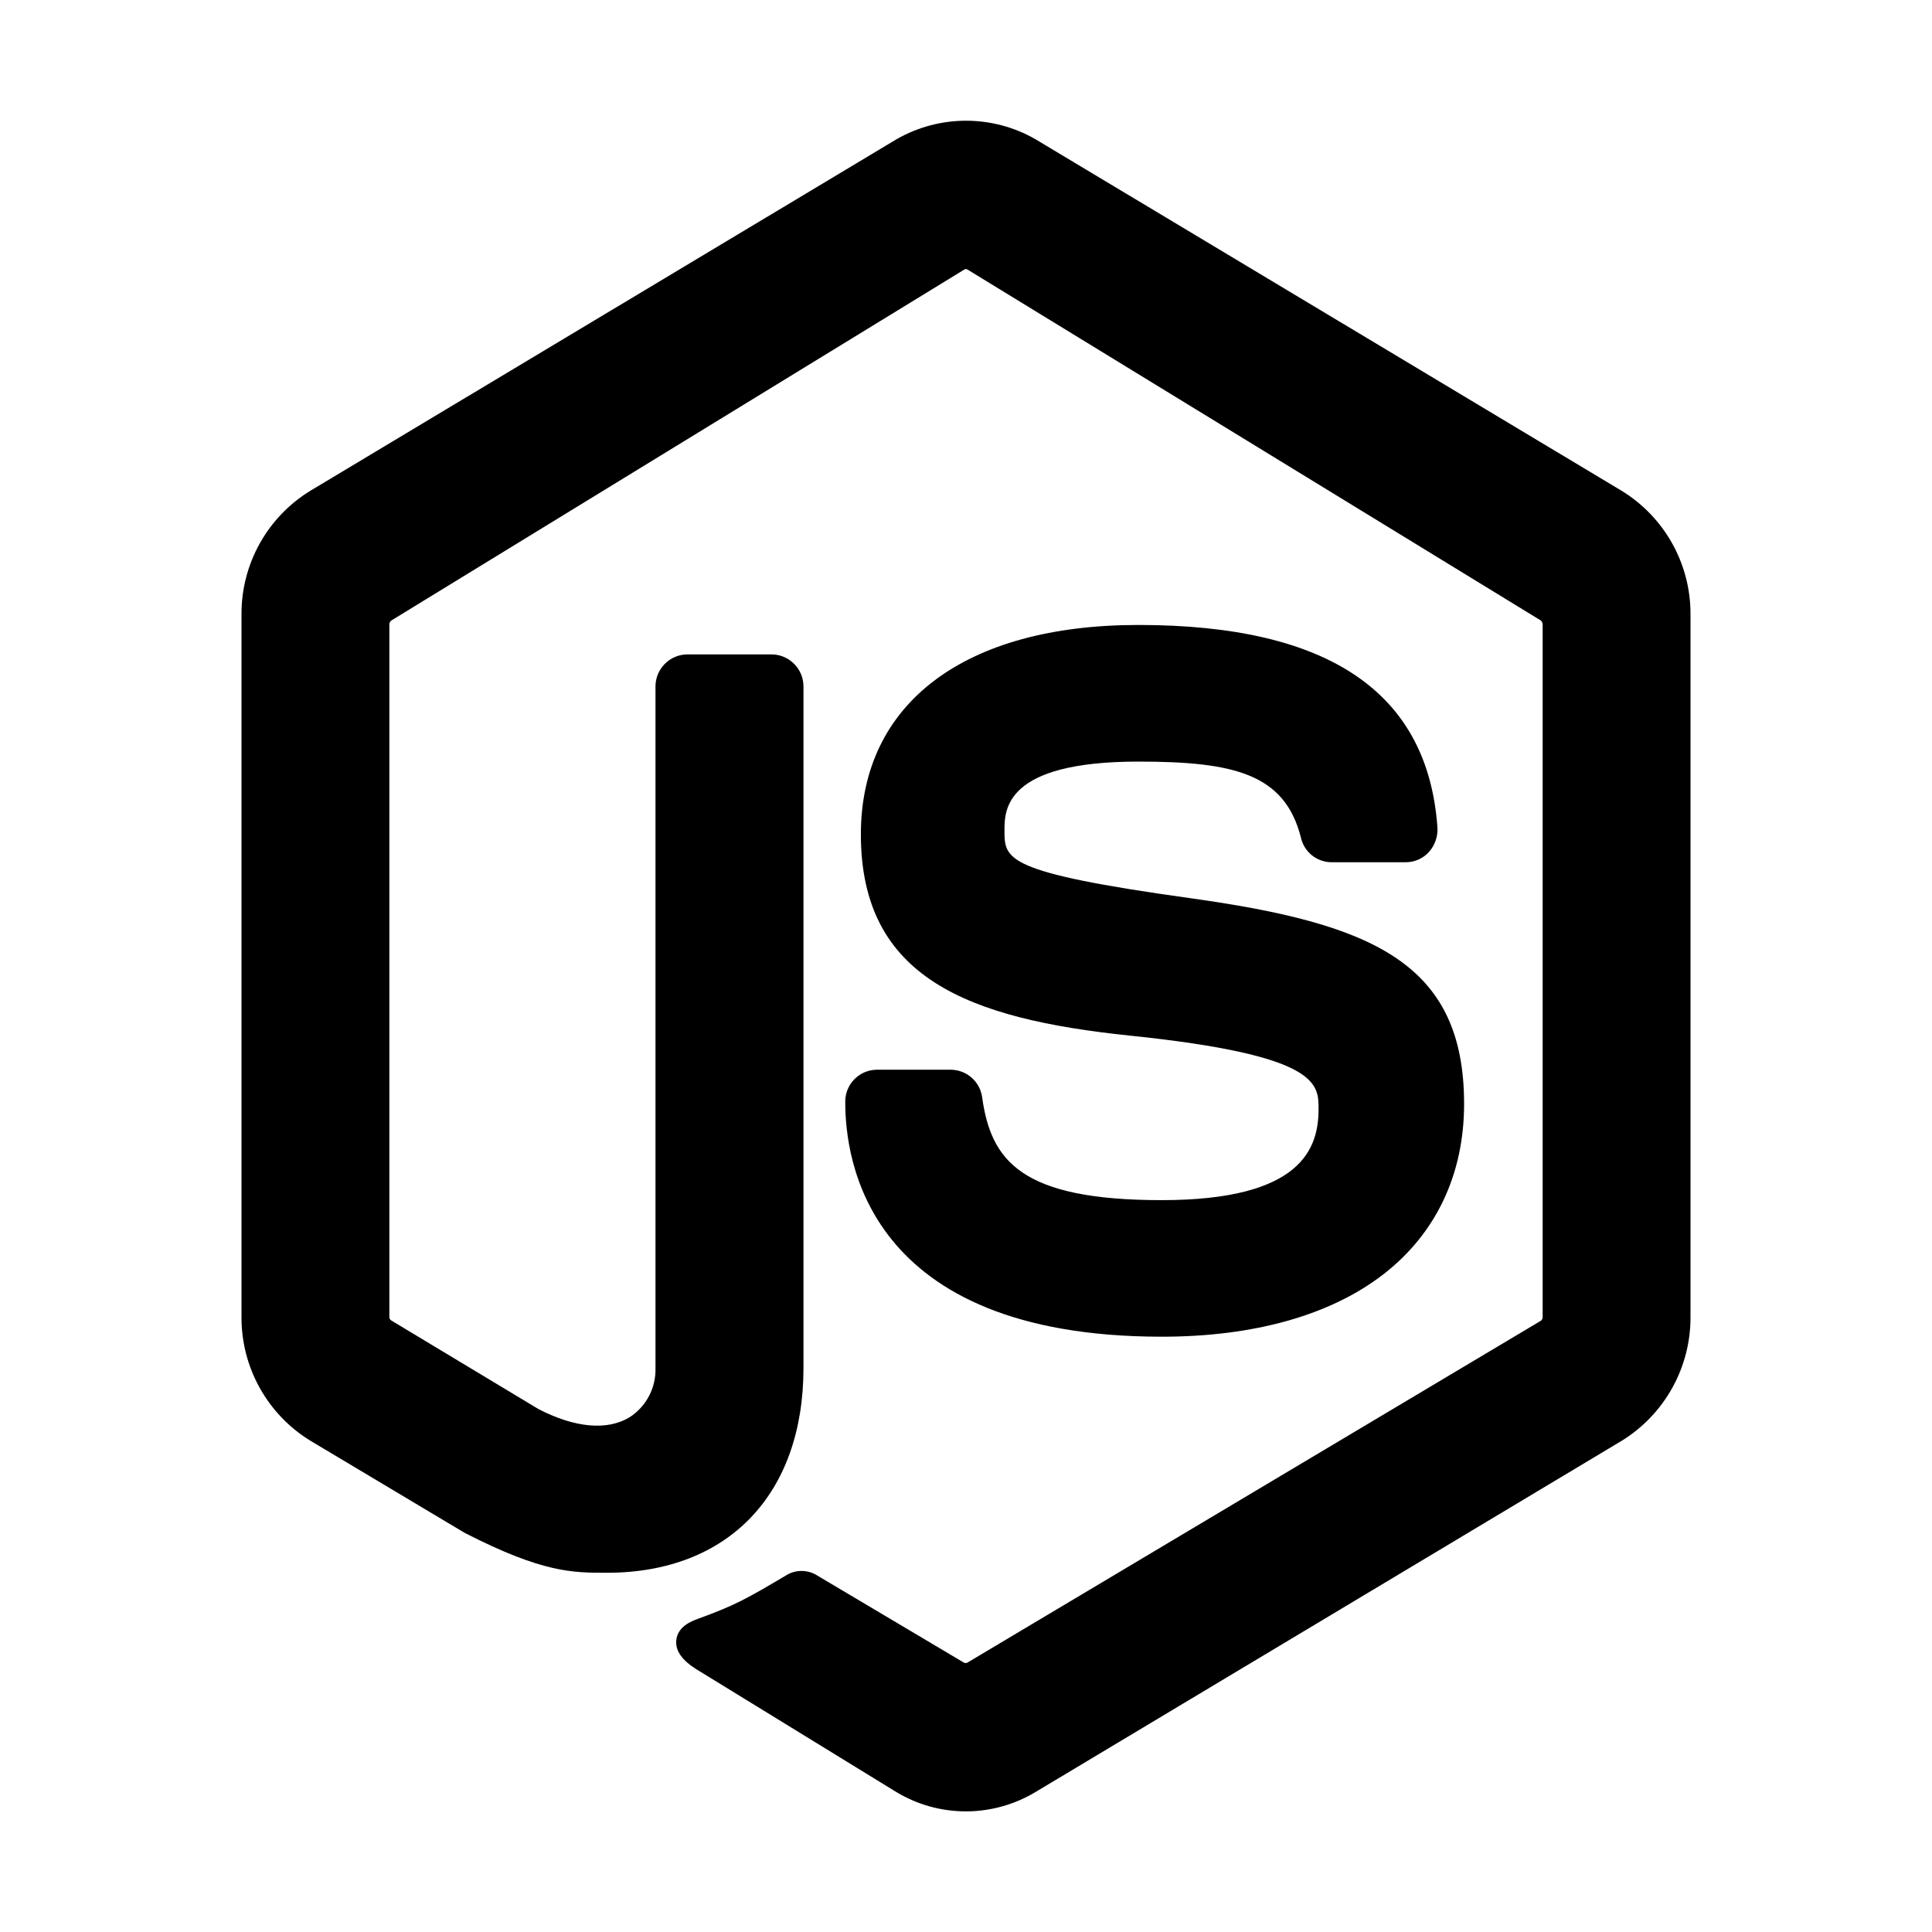
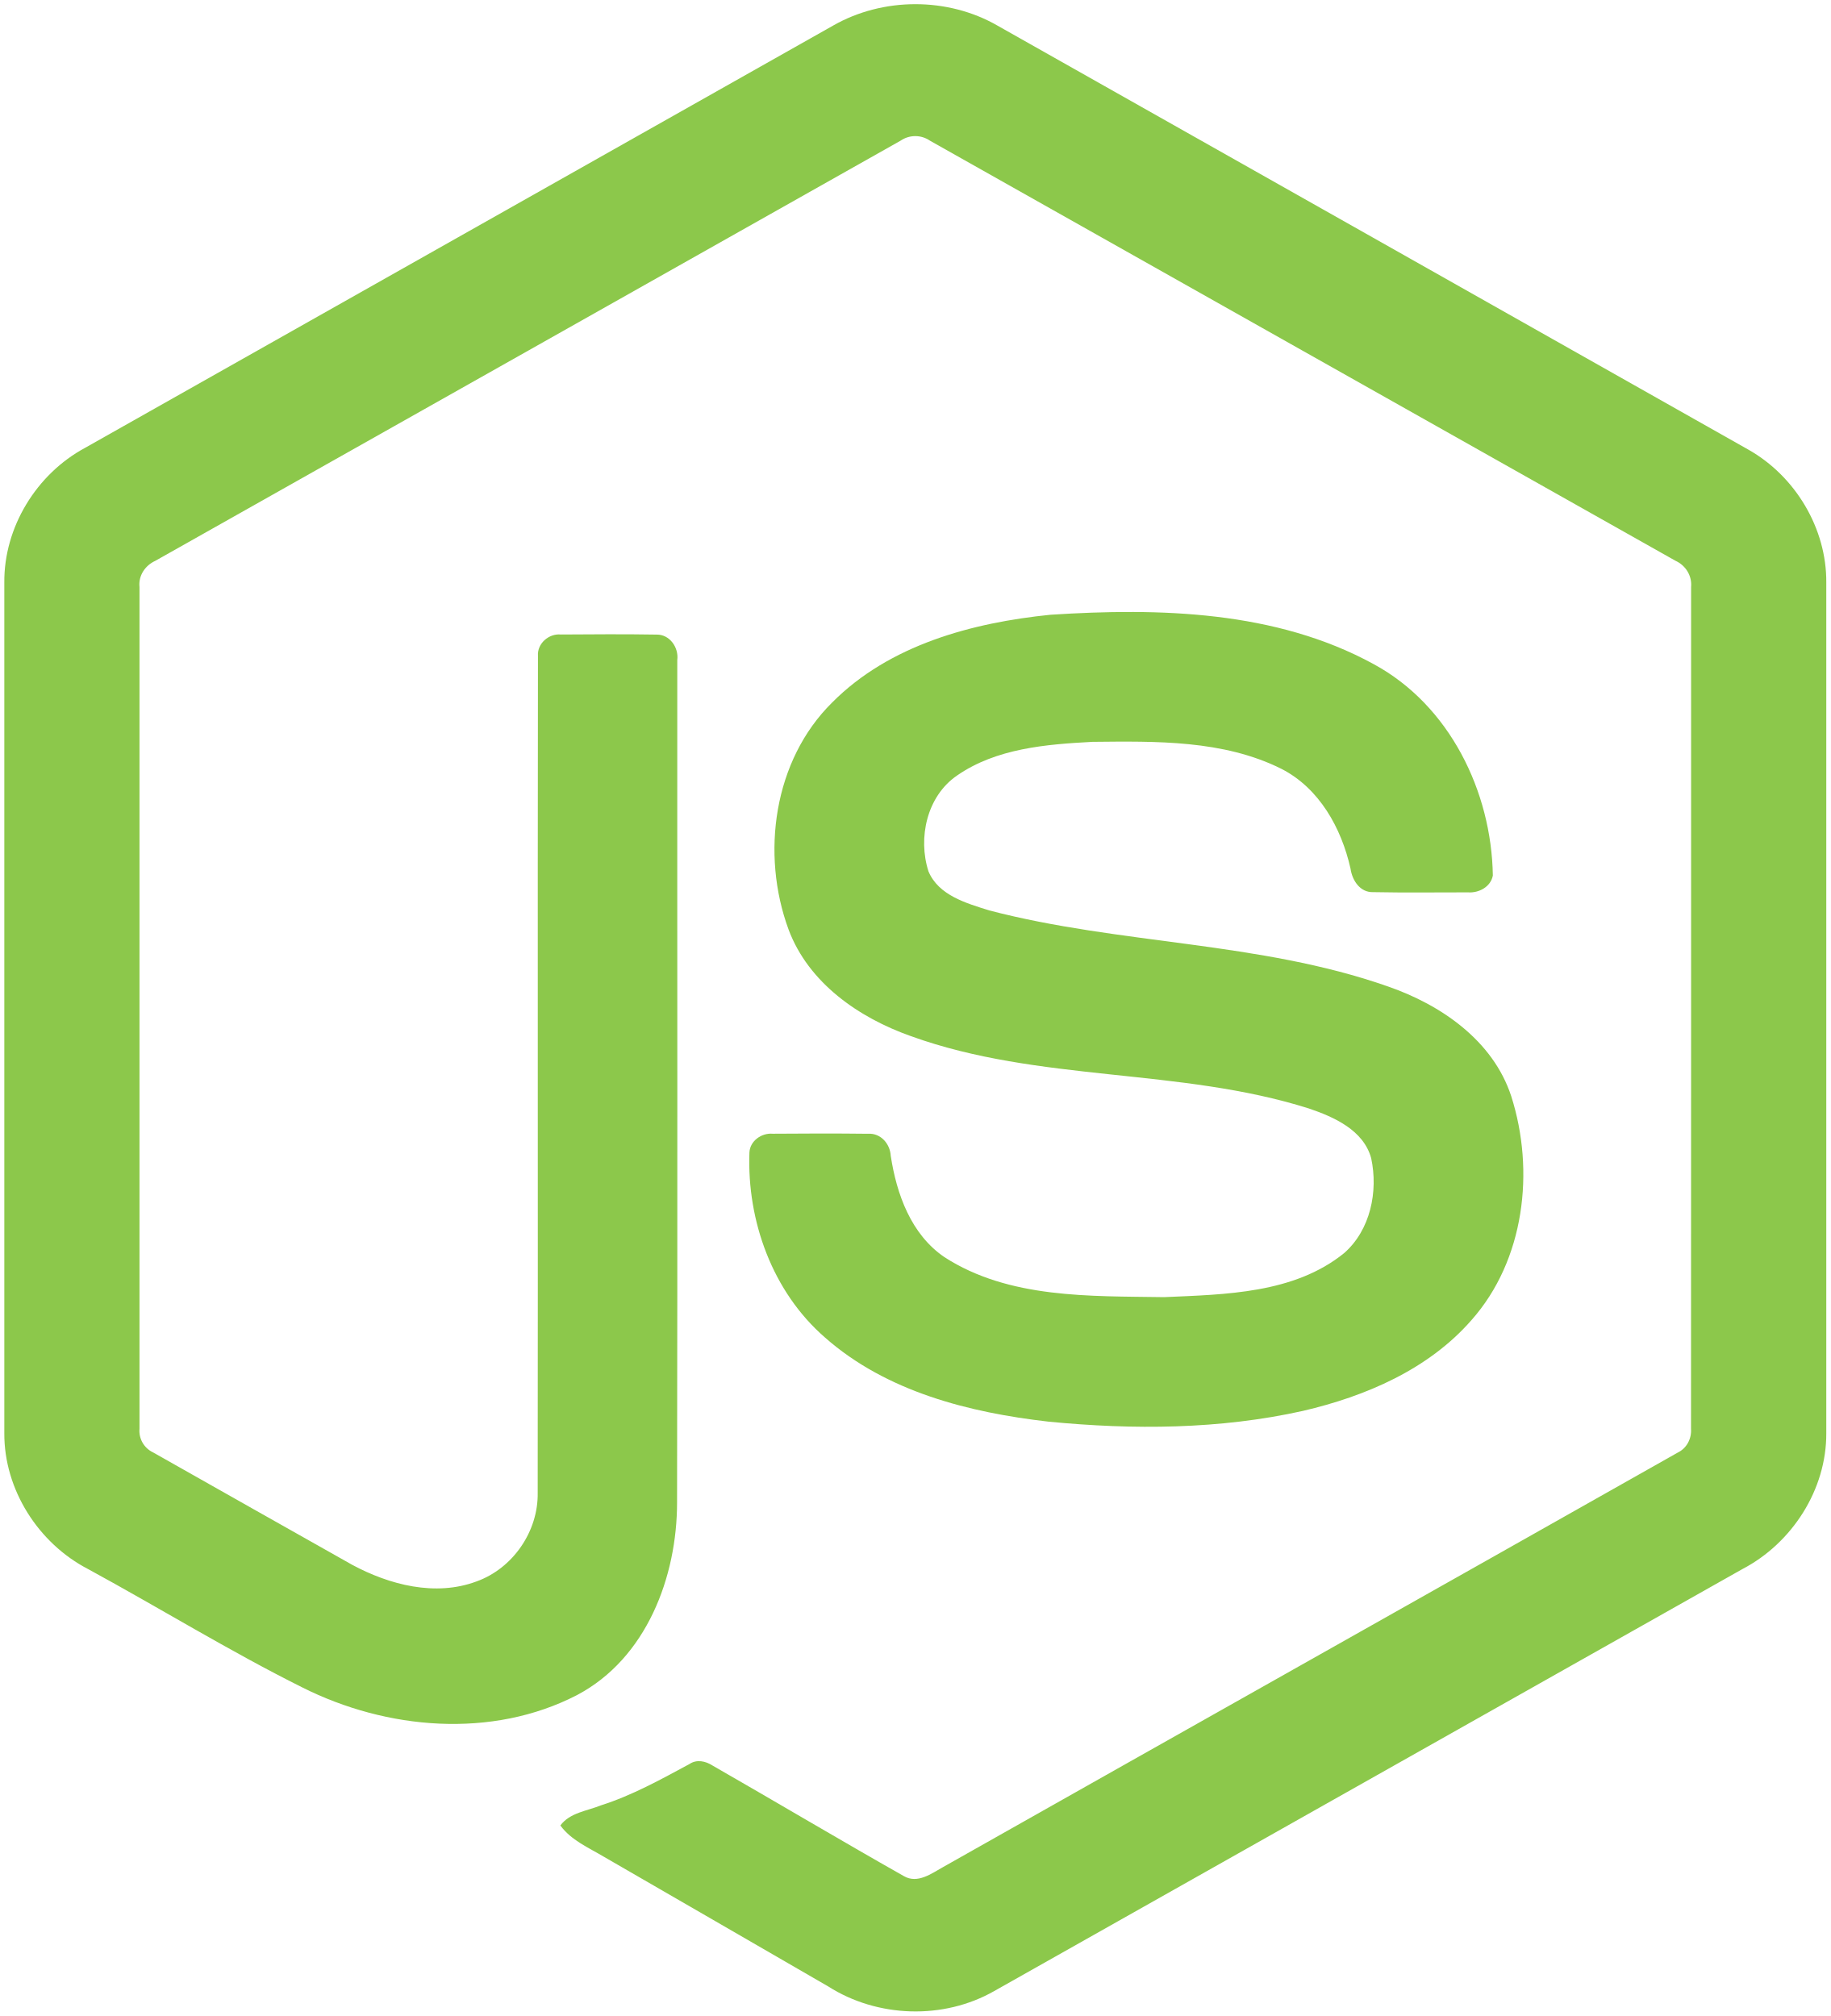
- <svg xmlns="http://www.w3.org/2000/svg" width="512" height="512" viewBox="0 0 512 512">
-   <path d="M429.76,130.07,274.33,36.85a37,37,0,0,0-36.65,0L82.24,130.06A38.2,38.2,0,0,0,64,162.83V349a38.26,38.26,0,0,0,18.24,32.8L123,406.14l.23.13c20.58,10.53,28.46,10.53,37.59,10.53,32.14,0,52.11-20.8,52.11-54.29V182a8.51,8.51,0,0,0-8.42-8.58H182.13a8.51,8.51,0,0,0-8.42,8.58V362.51a15,15,0,0,1-6.85,13.07c-5.9,3.6-14.47,2.84-24.14-2.15l-39.06-23.51a1.1,1.1,0,0,1-.48-.92V165.46a1.32,1.32,0,0,1,.59-1.06l151.84-93a.82.82,0,0,1,.73,0l151.93,93a1.34,1.34,0,0,1,.55,1.1V349a1.28,1.28,0,0,1-.45,1L256.31,440.65a1.22,1.22,0,0,1-.8,0l-38.83-23.06a7.8,7.8,0,0,0-7.83-.41l-.34.2c-10.72,6.35-13.6,8-23.54,11.62-1.62.59-5.43,2-5.76,5.77s3.29,6.45,6.51,8.32l51.9,31.87a35.67,35.67,0,0,0,18.3,5.07l.58,0h0a35.87,35.87,0,0,0,17.83-5.07l155.43-93.13A38.37,38.37,0,0,0,448,349V162.83A38.21,38.21,0,0,0,429.76,130.07Z" />
-   <path d="M307.88,318.05c-37.29,0-45.24-10.42-47.6-27.24a8.43,8.43,0,0,0-8.22-7.32h-19.8a8.44,8.44,0,0,0-8.26,8.58c0,14.58,5.12,62.17,83.92,62.17h0c24.38,0,44.66-5.7,58.63-16.49S388,311.26,388,292.55c0-37.55-24.5-47.83-72.75-54.55-49.05-6.82-49.05-10.29-49.05-17.89,0-5.47,0-18.28,35.46-18.28,25.23,0,38.74,3.19,43.06,20a8.35,8.35,0,0,0,8.06,6.67h19.87a8.24,8.24,0,0,0,6.16-2.86,8.91,8.91,0,0,0,2.12-6.44c-2.57-35.55-28.56-53.58-79.24-53.58-46.06,0-73.55,20.75-73.55,55.5,0,38.1,28.49,48.87,71.29,53.33,50,5.17,50,12.71,50,19.37C349.46,304.2,345.15,318.05,307.88,318.05Z" />
+ <svg xmlns="http://www.w3.org/2000/svg" width="2270" height="2500" viewBox="0 0 256 282" preserveAspectRatio="xMinYMin meet">
+   <g fill="#8CC84B">
+     <path d="M116.504 3.58c6.962-3.985 16.03-4.003 22.986 0 34.995 19.774 70.001 39.517 104.99 59.303 6.581 3.707 10.983 11.031 10.916 18.614v118.968c.049 7.897-4.788 15.396-11.731 19.019-34.88 19.665-69.742 39.354-104.616 59.019-7.106 4.063-16.356 3.75-23.24-.646-10.457-6.062-20.932-12.094-31.39-18.15-2.137-1.274-4.546-2.288-6.055-4.36 1.334-1.798 3.719-2.022 5.657-2.807 4.365-1.388 8.374-3.616 12.384-5.778 1.014-.694 2.252-.428 3.224.193 8.942 5.127 17.805 10.403 26.777 15.481 1.914 1.105 3.852-.362 5.488-1.274 34.228-19.345 68.498-38.617 102.72-57.968 1.268-.61 1.969-1.956 1.866-3.345.024-39.245.006-78.497.012-117.742.145-1.576-.767-3.025-2.192-3.67-34.759-19.575-69.5-39.18-104.253-58.76a3.621 3.621 0 0 0-4.094-.006C91.2 39.257 56.465 58.88 21.712 78.454c-1.42.646-2.373 2.071-2.204 3.653.006 39.245 0 78.497 0 117.748a3.329 3.329 0 0 0 1.89 3.303c9.274 5.259 18.56 10.481 27.84 15.722 5.228 2.814 11.647 4.486 17.407 2.33 5.083-1.823 8.646-7.01 8.549-12.407.048-39.016-.024-78.038.036-117.048-.127-1.732 1.516-3.163 3.2-3 4.456-.03 8.918-.06 13.374.012 1.86-.042 3.14 1.823 2.91 3.568-.018 39.263.048 78.527-.03 117.79.012 10.464-4.287 21.85-13.966 26.97-11.924 6.177-26.662 4.867-38.442-1.056-10.198-5.09-19.93-11.097-29.947-16.55C5.368 215.886.555 208.357.604 200.466V81.497c-.073-7.74 4.504-15.197 11.29-18.85C46.768 42.966 81.636 23.27 116.504 3.58z" />
+     <path d="M146.928 85.99c15.21-.979 31.493-.58 45.18 6.913 10.597 5.742 16.472 17.793 16.659 29.566-.296 1.588-1.956 2.464-3.472 2.355-4.413-.006-8.827.06-13.24-.03-1.872.072-2.96-1.654-3.195-3.309-1.268-5.633-4.34-11.212-9.642-13.929-8.139-4.075-17.576-3.87-26.451-3.785-6.479.344-13.446.905-18.935 4.715-4.214 2.886-5.494 8.712-3.99 13.404 1.418 3.369 5.307 4.456 8.489 5.458 18.33 4.794 37.754 4.317 55.734 10.626 7.444 2.572 14.726 7.572 17.274 15.366 3.333 10.446 1.872 22.932-5.56 31.318-6.027 6.901-14.805 10.657-23.56 12.697-11.647 2.597-23.734 2.663-35.562 1.51-11.122-1.268-22.696-4.19-31.282-11.768-7.342-6.375-10.928-16.308-10.572-25.895.085-1.619 1.697-2.748 3.248-2.615 4.444-.036 8.888-.048 13.332.006 1.775-.127 3.091 1.407 3.182 3.08.82 5.367 2.837 11 7.517 14.182 9.032 5.827 20.365 5.428 30.707 5.591 8.568-.38 18.186-.495 25.178-6.158 3.689-3.23 4.782-8.634 3.785-13.283-1.08-3.925-5.186-5.754-8.712-6.95-18.095-5.724-37.736-3.647-55.656-10.12-7.275-2.571-14.31-7.432-17.105-14.906-3.9-10.578-2.113-23.662 6.098-31.765 8.006-8.06 19.563-11.164 30.551-12.275z" />
+   </g>
</svg>
